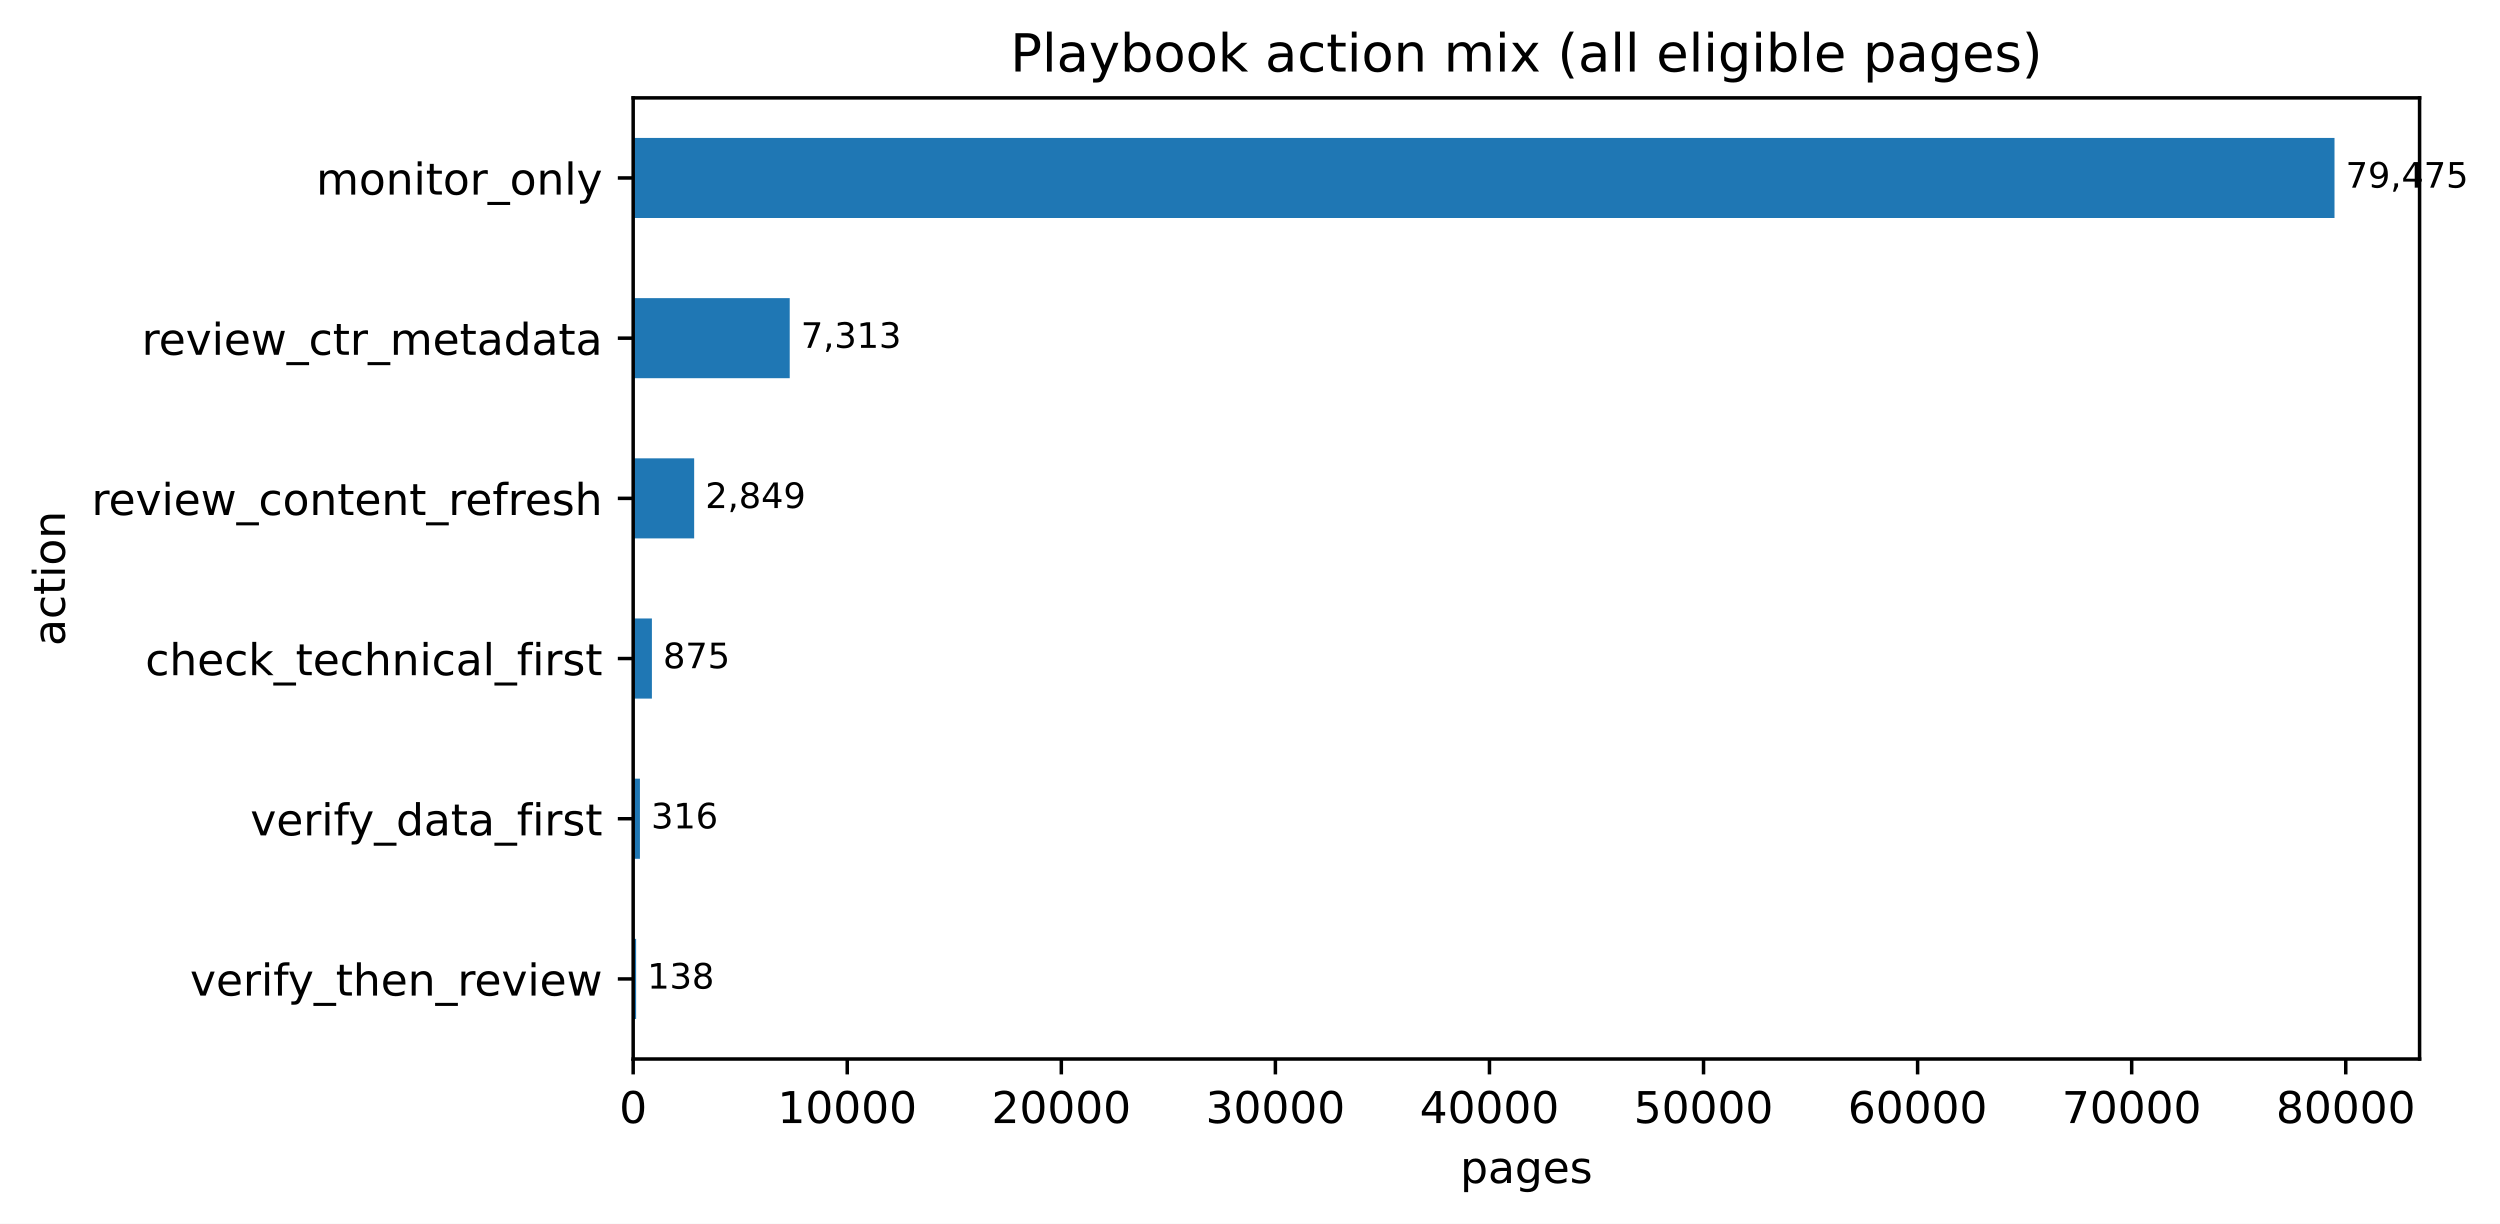
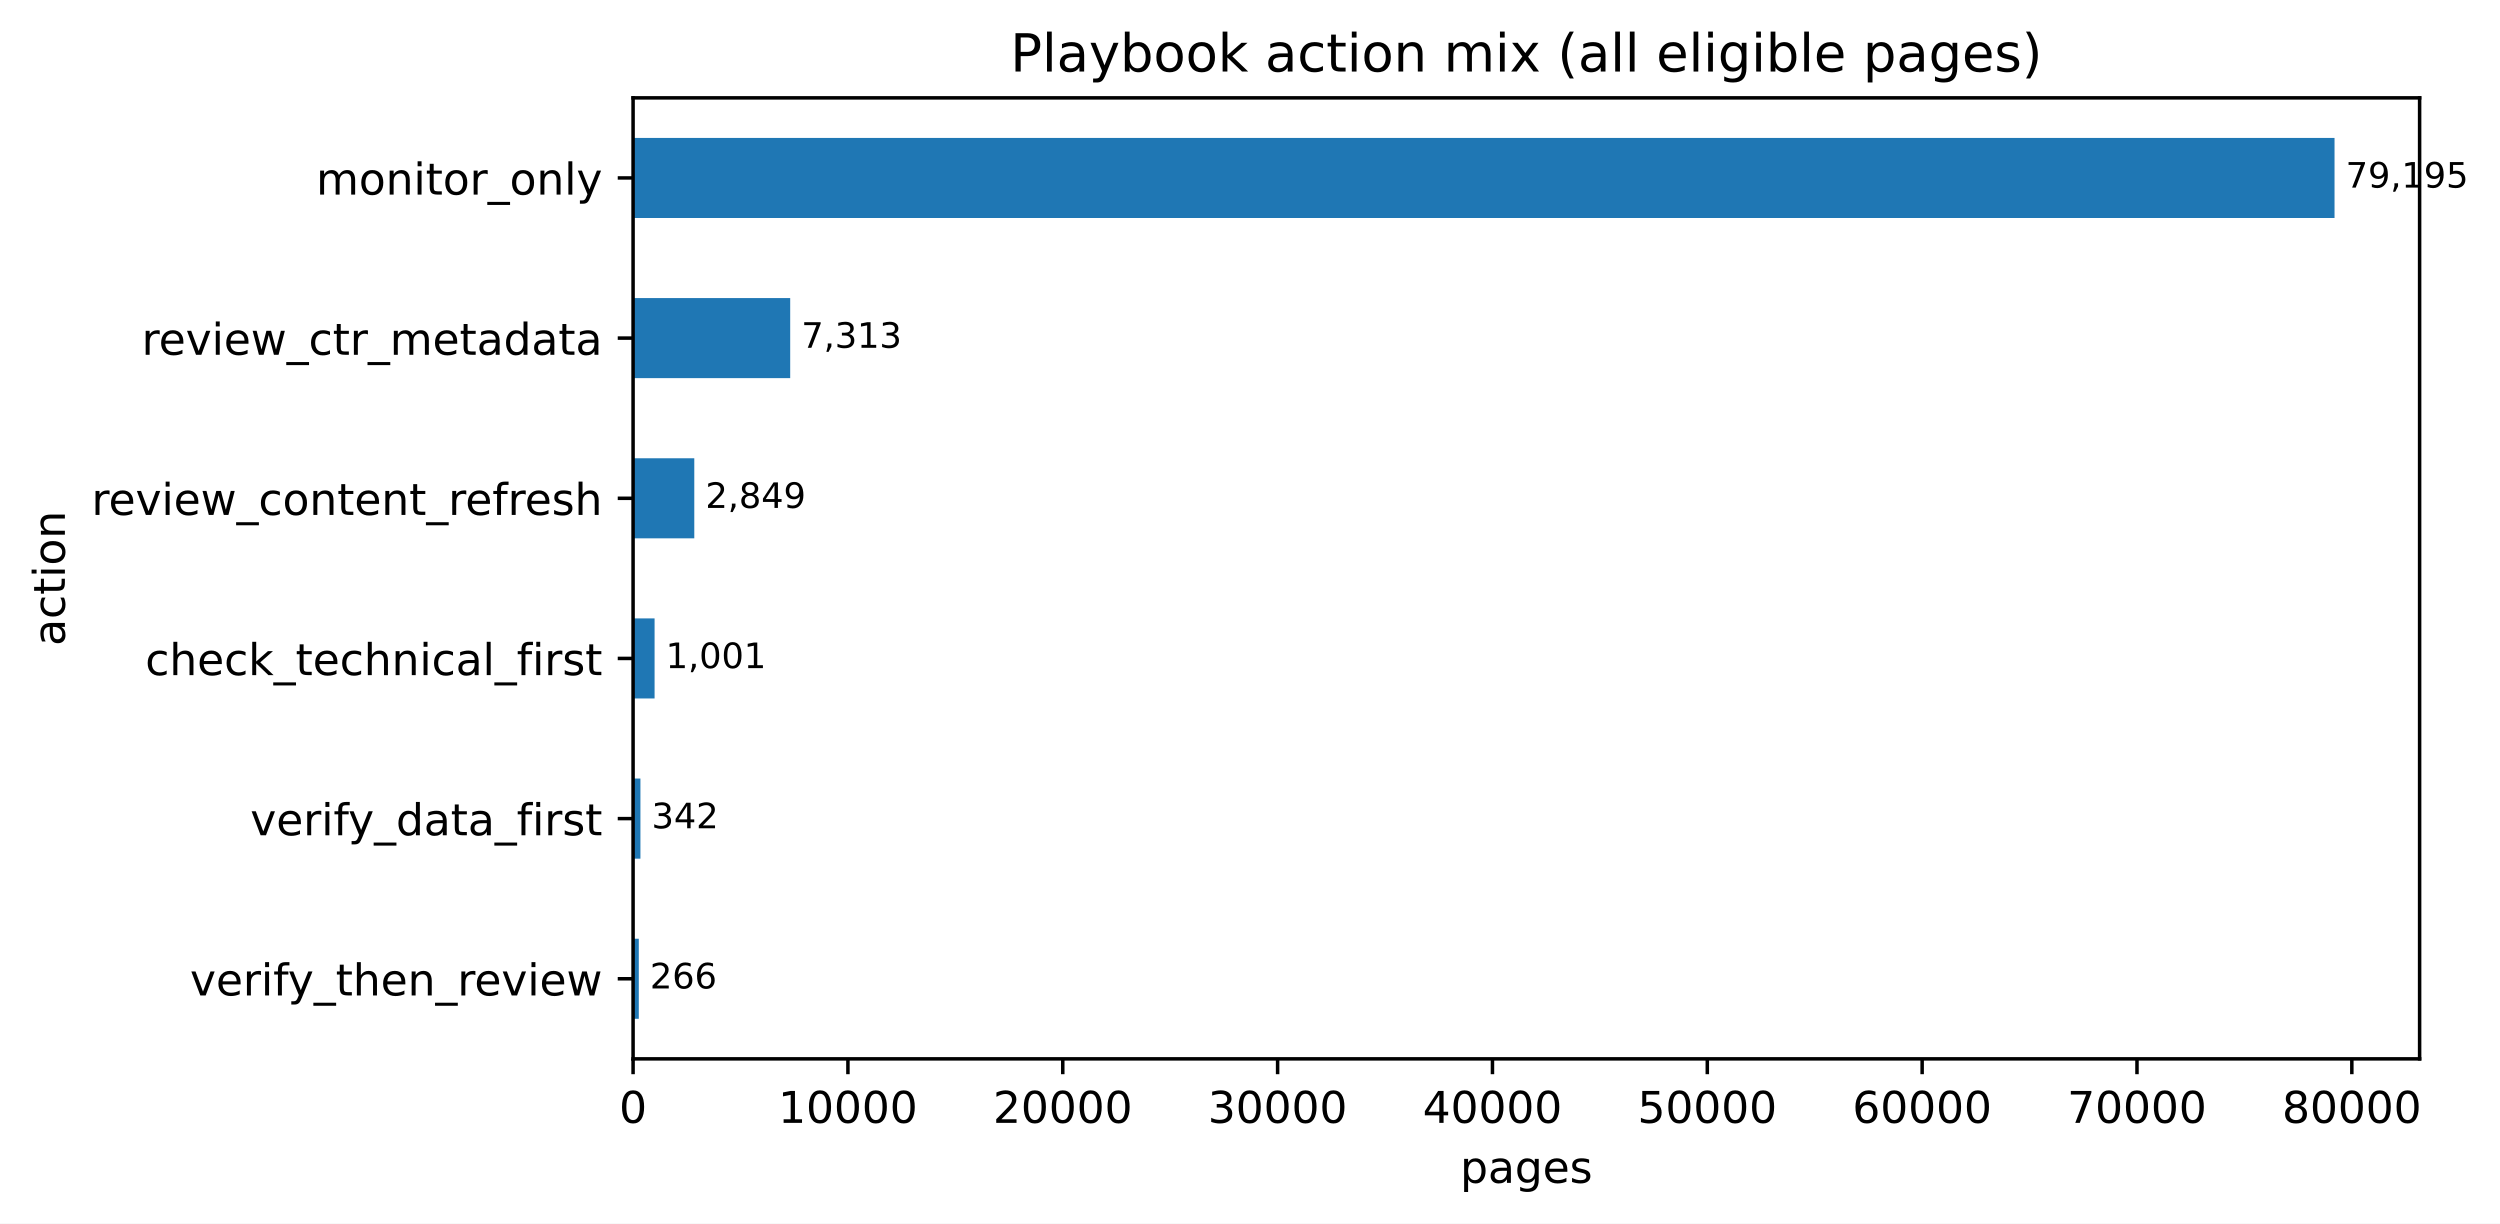
- <svg xmlns="http://www.w3.org/2000/svg" xmlns:xlink="http://www.w3.org/1999/xlink" width="570.052pt" height="279.034pt" viewBox="0 0 570.052 279.034" version="1.1">
+ <svg xmlns="http://www.w3.org/2000/svg" xmlns:xlink="http://www.w3.org/1999/xlink" width="570.137pt" height="279.034pt" viewBox="0 0 570.137 279.034" version="1.1">
  <defs>
    <style type="text/css">*{stroke-linejoin: round; stroke-linecap: butt}</style>
  </defs>
  <g id="figure_1">
    <g id="patch_1">
-       <path d="M 0 279.034  L 570.052 279.034  L 570.052 0  L 0 0  z " style="fill: #ffffff" />
+       <path d="M 0 279.034  L 570.137 279.034  L 570.137 0  L 0 0  z " style="fill: #ffffff" />
    </g>
    <g id="axes_1">
      <g id="patch_2">
-         <path d="M 144.377 241.478  L 551.714 241.478  L 551.714 22.318  L 144.377 22.318  z " style="fill: #ffffff" />
+         <path d="M 144.377 241.478  L 551.804 241.478  L 551.804 22.318  L 144.377 22.318  z " style="fill: #ffffff" />
      </g>
      <g id="patch_3">
-         <path d="M 144.377 232.346  L 145.05 232.346  L 145.05 214.083  L 144.377 214.083  z " clip-path="url(#pa2def787c4)" style="fill: #1f77b4" />
+         <path d="M 144.377 232.346  L 145.68 232.346  L 145.68 214.083  L 144.377 214.083  z " clip-path="url(#pd548717a17)" style="fill: #1f77b4" />
      </g>
      <g id="patch_4">
-         <path d="M 144.377 195.82  L 145.919 195.82  L 145.919 177.556  L 144.377 177.556  z " clip-path="url(#pa2def787c4)" style="fill: #1f77b4" />
+         <path d="M 144.377 195.82  L 146.052 195.82  L 146.052 177.556  L 144.377 177.556  z " clip-path="url(#pd548717a17)" style="fill: #1f77b4" />
      </g>
      <g id="patch_5">
-         <path d="M 144.377 159.293  L 148.648 159.293  L 148.648 141.03  L 144.377 141.03  z " clip-path="url(#pa2def787c4)" style="fill: #1f77b4" />
+         <path d="M 144.377 159.293  L 149.281 159.293  L 149.281 141.03  L 144.377 141.03  z " clip-path="url(#pd548717a17)" style="fill: #1f77b4" />
      </g>
      <g id="patch_6">
-         <path d="M 144.377 122.766  L 158.283 122.766  L 158.283 104.503  L 144.377 104.503  z " clip-path="url(#pa2def787c4)" style="fill: #1f77b4" />
+         <path d="M 144.377 122.766  L 158.336 122.766  L 158.336 104.503  L 144.377 104.503  z " clip-path="url(#pd548717a17)" style="fill: #1f77b4" />
      </g>
      <g id="patch_7">
-         <path d="M 144.377 86.24  L 180.073 86.24  L 180.073 67.976  L 144.377 67.976  z " clip-path="url(#pa2def787c4)" style="fill: #1f77b4" />
+         <path d="M 144.377 86.24  L 180.208 86.24  L 180.208 67.976  L 144.377 67.976  z " clip-path="url(#pd548717a17)" style="fill: #1f77b4" />
      </g>
      <g id="patch_8">
-         <path d="M 144.377 49.713  L 532.317 49.713  L 532.317 31.45  L 144.377 31.45  z " clip-path="url(#pa2def787c4)" style="fill: #1f77b4" />
+         <path d="M 144.377 49.713  L 532.402 49.713  L 532.402 31.45  L 144.377 31.45  z " clip-path="url(#pd548717a17)" style="fill: #1f77b4" />
      </g>
      <g id="matplotlib.axis_1">
        <g id="xtick_1">
          <g id="line2d_1">
            <defs>
-               <path id="m5809923bf4" d="M 0 0  L 0 3.5  " style="stroke: #000000; stroke-width: 0.8" />
+               <path id="me9b85acbd1" d="M 0 0  L 0 3.5  " style="stroke: #000000; stroke-width: 0.8" />
            </defs>
            <g>
-               <use xlink:href="#m5809923bf4" x="144.377" y="241.478" style="stroke: #000000; stroke-width: 0.8" />
+               <use xlink:href="#me9b85acbd1" x="144.377" y="241.478" style="stroke: #000000; stroke-width: 0.8" />
            </g>
          </g>
          <g id="text_1">
            <g transform="translate(141.1953 256.0766) scale(0.1 -0.1)">
              <defs>
                <path id="DejaVuSans-30" d="M 2034 4250  Q 1547 4250 1301 3770  Q 1056 3291 1056 2328  Q 1056 1369 1301 889  Q 1547 409 2034 409  Q 2525 409 2770 889  Q 3016 1369 3016 2328  Q 3016 3291 2770 3770  Q 2525 4250 2034 4250  z M 2034 4750  Q 2819 4750 3233 4129  Q 3647 3509 3647 2328  Q 3647 1150 3233 529  Q 2819 -91 2034 -91  Q 1250 -91 836 529  Q 422 1150 422 2328  Q 422 3509 836 4129  Q 1250 4750 2034 4750  z " transform="scale(0.015625)" />
              </defs>
              <use xlink:href="#DejaVuSans-30" />
            </g>
          </g>
        </g>
        <g id="xtick_2">
          <g id="line2d_2">
            <g>
-               <use xlink:href="#m5809923bf4" x="193.189" y="241.478" style="stroke: #000000; stroke-width: 0.8" />
+               <use xlink:href="#me9b85acbd1" x="193.373" y="241.478" style="stroke: #000000; stroke-width: 0.8" />
            </g>
          </g>
          <g id="text_2">
-             <g transform="translate(177.2832 256.0766) scale(0.1 -0.1)">
+             <g transform="translate(177.4666 256.0766) scale(0.1 -0.1)">
              <defs>
                <path id="DejaVuSans-31" d="M 794 531  L 1825 531  L 1825 4091  L 703 3866  L 703 4441  L 1819 4666  L 2450 4666  L 2450 531  L 3481 531  L 3481 0  L 794 0  L 794 531  z " transform="scale(0.015625)" />
              </defs>
              <use xlink:href="#DejaVuSans-31" />
              <use xlink:href="#DejaVuSans-30" transform="translate(63.62305 0)" />
              <use xlink:href="#DejaVuSans-30" transform="translate(127.2461 0)" />
              <use xlink:href="#DejaVuSans-30" transform="translate(190.8691 0)" />
              <use xlink:href="#DejaVuSans-30" transform="translate(254.4922 0)" />
            </g>
          </g>
        </g>
        <g id="xtick_3">
          <g id="line2d_3">
            <g>
-               <use xlink:href="#m5809923bf4" x="242.002" y="241.478" style="stroke: #000000; stroke-width: 0.8" />
+               <use xlink:href="#me9b85acbd1" x="242.369" y="241.478" style="stroke: #000000; stroke-width: 0.8" />
            </g>
          </g>
          <g id="text_3">
-             <g transform="translate(226.096 256.0766) scale(0.1 -0.1)">
+             <g transform="translate(226.4628 256.0766) scale(0.1 -0.1)">
              <defs>
                <path id="DejaVuSans-32" d="M 1228 531  L 3431 531  L 3431 0  L 469 0  L 469 531  Q 828 903 1448 1529  Q 2069 2156 2228 2338  Q 2531 2678 2651 2914  Q 2772 3150 2772 3378  Q 2772 3750 2511 3984  Q 2250 4219 1831 4219  Q 1534 4219 1204 4116  Q 875 4013 500 3803  L 500 4441  Q 881 4594 1212 4672  Q 1544 4750 1819 4750  Q 2544 4750 2975 4387  Q 3406 4025 3406 3419  Q 3406 3131 3298 2873  Q 3191 2616 2906 2266  Q 2828 2175 2409 1742  Q 1991 1309 1228 531  z " transform="scale(0.015625)" />
              </defs>
              <use xlink:href="#DejaVuSans-32" />
              <use xlink:href="#DejaVuSans-30" transform="translate(63.62305 0)" />
              <use xlink:href="#DejaVuSans-30" transform="translate(127.2461 0)" />
              <use xlink:href="#DejaVuSans-30" transform="translate(190.8691 0)" />
              <use xlink:href="#DejaVuSans-30" transform="translate(254.4922 0)" />
            </g>
          </g>
        </g>
        <g id="xtick_4">
          <g id="line2d_4">
            <g>
-               <use xlink:href="#m5809923bf4" x="290.815" y="241.478" style="stroke: #000000; stroke-width: 0.8" />
+               <use xlink:href="#me9b85acbd1" x="291.365" y="241.478" style="stroke: #000000; stroke-width: 0.8" />
            </g>
          </g>
          <g id="text_4">
-             <g transform="translate(274.9089 256.0766) scale(0.1 -0.1)">
+             <g transform="translate(275.4591 256.0766) scale(0.1 -0.1)">
              <defs>
                <path id="DejaVuSans-33" d="M 2597 2516  Q 3050 2419 3304 2112  Q 3559 1806 3559 1356  Q 3559 666 3084 287  Q 2609 -91 1734 -91  Q 1441 -91 1130 -33  Q 819 25 488 141  L 488 750  Q 750 597 1062 519  Q 1375 441 1716 441  Q 2309 441 2620 675  Q 2931 909 2931 1356  Q 2931 1769 2642 2001  Q 2353 2234 1838 2234  L 1294 2234  L 1294 2753  L 1863 2753  Q 2328 2753 2575 2939  Q 2822 3125 2822 3475  Q 2822 3834 2567 4026  Q 2313 4219 1838 4219  Q 1578 4219 1281 4162  Q 984 4106 628 3988  L 628 4550  Q 988 4650 1302 4700  Q 1616 4750 1894 4750  Q 2613 4750 3031 4423  Q 3450 4097 3450 3541  Q 3450 3153 3228 2886  Q 3006 2619 2597 2516  z " transform="scale(0.015625)" />
              </defs>
              <use xlink:href="#DejaVuSans-33" />
              <use xlink:href="#DejaVuSans-30" transform="translate(63.62305 0)" />
              <use xlink:href="#DejaVuSans-30" transform="translate(127.2461 0)" />
              <use xlink:href="#DejaVuSans-30" transform="translate(190.8691 0)" />
              <use xlink:href="#DejaVuSans-30" transform="translate(254.4922 0)" />
            </g>
          </g>
        </g>
        <g id="xtick_5">
          <g id="line2d_5">
            <g>
-               <use xlink:href="#m5809923bf4" x="339.628" y="241.478" style="stroke: #000000; stroke-width: 0.8" />
+               <use xlink:href="#me9b85acbd1" x="340.362" y="241.478" style="stroke: #000000; stroke-width: 0.8" />
            </g>
          </g>
          <g id="text_5">
-             <g transform="translate(323.7217 256.0766) scale(0.1 -0.1)">
+             <g transform="translate(324.4553 256.0766) scale(0.1 -0.1)">
              <defs>
                <path id="DejaVuSans-34" d="M 2419 4116  L 825 1625  L 2419 1625  L 2419 4116  z M 2253 4666  L 3047 4666  L 3047 1625  L 3713 1625  L 3713 1100  L 3047 1100  L 3047 0  L 2419 0  L 2419 1100  L 313 1100  L 313 1709  L 2253 4666  z " transform="scale(0.015625)" />
              </defs>
              <use xlink:href="#DejaVuSans-34" />
              <use xlink:href="#DejaVuSans-30" transform="translate(63.62305 0)" />
              <use xlink:href="#DejaVuSans-30" transform="translate(127.2461 0)" />
              <use xlink:href="#DejaVuSans-30" transform="translate(190.8691 0)" />
              <use xlink:href="#DejaVuSans-30" transform="translate(254.4922 0)" />
            </g>
          </g>
        </g>
        <g id="xtick_6">
          <g id="line2d_6">
            <g>
-               <use xlink:href="#m5809923bf4" x="388.441" y="241.478" style="stroke: #000000; stroke-width: 0.8" />
+               <use xlink:href="#me9b85acbd1" x="389.358" y="241.478" style="stroke: #000000; stroke-width: 0.8" />
            </g>
          </g>
          <g id="text_6">
-             <g transform="translate(372.5346 256.0766) scale(0.1 -0.1)">
+             <g transform="translate(373.4516 256.0766) scale(0.1 -0.1)">
              <defs>
                <path id="DejaVuSans-35" d="M 691 4666  L 3169 4666  L 3169 4134  L 1269 4134  L 1269 2991  Q 1406 3038 1543 3061  Q 1681 3084 1819 3084  Q 2600 3084 3056 2656  Q 3513 2228 3513 1497  Q 3513 744 3044 326  Q 2575 -91 1722 -91  Q 1428 -91 1123 -41  Q 819 9 494 109  L 494 744  Q 775 591 1075 516  Q 1375 441 1709 441  Q 2250 441 2565 725  Q 2881 1009 2881 1497  Q 2881 1984 2565 2268  Q 2250 2553 1709 2553  Q 1456 2553 1204 2497  Q 953 2441 691 2322  L 691 4666  z " transform="scale(0.015625)" />
              </defs>
              <use xlink:href="#DejaVuSans-35" />
              <use xlink:href="#DejaVuSans-30" transform="translate(63.62305 0)" />
              <use xlink:href="#DejaVuSans-30" transform="translate(127.2461 0)" />
              <use xlink:href="#DejaVuSans-30" transform="translate(190.8691 0)" />
              <use xlink:href="#DejaVuSans-30" transform="translate(254.4922 0)" />
            </g>
          </g>
        </g>
        <g id="xtick_7">
          <g id="line2d_7">
            <g>
-               <use xlink:href="#m5809923bf4" x="437.254" y="241.478" style="stroke: #000000; stroke-width: 0.8" />
+               <use xlink:href="#me9b85acbd1" x="438.354" y="241.478" style="stroke: #000000; stroke-width: 0.8" />
            </g>
          </g>
          <g id="text_7">
-             <g transform="translate(421.3474 256.0766) scale(0.1 -0.1)">
+             <g transform="translate(422.4478 256.0766) scale(0.1 -0.1)">
              <defs>
                <path id="DejaVuSans-36" d="M 2113 2584  Q 1688 2584 1439 2293  Q 1191 2003 1191 1497  Q 1191 994 1439 701  Q 1688 409 2113 409  Q 2538 409 2786 701  Q 3034 994 3034 1497  Q 3034 2003 2786 2293  Q 2538 2584 2113 2584  z M 3366 4563  L 3366 3988  Q 3128 4100 2886 4159  Q 2644 4219 2406 4219  Q 1781 4219 1451 3797  Q 1122 3375 1075 2522  Q 1259 2794 1537 2939  Q 1816 3084 2150 3084  Q 2853 3084 3261 2657  Q 3669 2231 3669 1497  Q 3669 778 3244 343  Q 2819 -91 2113 -91  Q 1303 -91 875 529  Q 447 1150 447 2328  Q 447 3434 972 4092  Q 1497 4750 2381 4750  Q 2619 4750 2861 4703  Q 3103 4656 3366 4563  z " transform="scale(0.015625)" />
              </defs>
              <use xlink:href="#DejaVuSans-36" />
              <use xlink:href="#DejaVuSans-30" transform="translate(63.62305 0)" />
              <use xlink:href="#DejaVuSans-30" transform="translate(127.2461 0)" />
              <use xlink:href="#DejaVuSans-30" transform="translate(190.8691 0)" />
              <use xlink:href="#DejaVuSans-30" transform="translate(254.4922 0)" />
            </g>
          </g>
        </g>
        <g id="xtick_8">
          <g id="line2d_8">
            <g>
-               <use xlink:href="#m5809923bf4" x="486.067" y="241.478" style="stroke: #000000; stroke-width: 0.8" />
+               <use xlink:href="#me9b85acbd1" x="487.35" y="241.478" style="stroke: #000000; stroke-width: 0.8" />
            </g>
          </g>
          <g id="text_8">
-             <g transform="translate(470.1603 256.0766) scale(0.1 -0.1)">
+             <g transform="translate(471.4441 256.0766) scale(0.1 -0.1)">
              <defs>
                <path id="DejaVuSans-37" d="M 525 4666  L 3525 4666  L 3525 4397  L 1831 0  L 1172 0  L 2766 4134  L 525 4134  L 525 4666  z " transform="scale(0.015625)" />
              </defs>
              <use xlink:href="#DejaVuSans-37" />
              <use xlink:href="#DejaVuSans-30" transform="translate(63.62305 0)" />
              <use xlink:href="#DejaVuSans-30" transform="translate(127.2461 0)" />
              <use xlink:href="#DejaVuSans-30" transform="translate(190.8691 0)" />
              <use xlink:href="#DejaVuSans-30" transform="translate(254.4922 0)" />
            </g>
          </g>
        </g>
        <g id="xtick_9">
          <g id="line2d_9">
            <g>
-               <use xlink:href="#m5809923bf4" x="534.879" y="241.478" style="stroke: #000000; stroke-width: 0.8" />
+               <use xlink:href="#me9b85acbd1" x="536.347" y="241.478" style="stroke: #000000; stroke-width: 0.8" />
            </g>
          </g>
          <g id="text_9">
-             <g transform="translate(518.9731 256.0766) scale(0.1 -0.1)">
+             <g transform="translate(520.4404 256.0766) scale(0.1 -0.1)">
              <defs>
                <path id="DejaVuSans-38" d="M 2034 2216  Q 1584 2216 1326 1975  Q 1069 1734 1069 1313  Q 1069 891 1326 650  Q 1584 409 2034 409  Q 2484 409 2743 651  Q 3003 894 3003 1313  Q 3003 1734 2745 1975  Q 2488 2216 2034 2216  z M 1403 2484  Q 997 2584 770 2862  Q 544 3141 544 3541  Q 544 4100 942 4425  Q 1341 4750 2034 4750  Q 2731 4750 3128 4425  Q 3525 4100 3525 3541  Q 3525 3141 3298 2862  Q 3072 2584 2669 2484  Q 3125 2378 3379 2068  Q 3634 1759 3634 1313  Q 3634 634 3220 271  Q 2806 -91 2034 -91  Q 1263 -91 848 271  Q 434 634 434 1313  Q 434 1759 690 2068  Q 947 2378 1403 2484  z M 1172 3481  Q 1172 3119 1398 2916  Q 1625 2713 2034 2713  Q 2441 2713 2670 2916  Q 2900 3119 2900 3481  Q 2900 3844 2670 4047  Q 2441 4250 2034 4250  Q 1625 4250 1398 4047  Q 1172 3844 1172 3481  z " transform="scale(0.015625)" />
              </defs>
              <use xlink:href="#DejaVuSans-38" />
              <use xlink:href="#DejaVuSans-30" transform="translate(63.62305 0)" />
              <use xlink:href="#DejaVuSans-30" transform="translate(127.2461 0)" />
              <use xlink:href="#DejaVuSans-30" transform="translate(190.8691 0)" />
              <use xlink:href="#DejaVuSans-30" transform="translate(254.4922 0)" />
            </g>
          </g>
        </g>
        <g id="text_10">
-           <g transform="translate(332.9514 269.7547) scale(0.1 -0.1)">
+           <g transform="translate(332.9964 269.7547) scale(0.1 -0.1)">
            <defs>
              <path id="DejaVuSans-70" d="M 1159 525  L 1159 -1331  L 581 -1331  L 581 3500  L 1159 3500  L 1159 2969  Q 1341 3281 1617 3432  Q 1894 3584 2278 3584  Q 2916 3584 3314 3078  Q 3713 2572 3713 1747  Q 3713 922 3314 415  Q 2916 -91 2278 -91  Q 1894 -91 1617 61  Q 1341 213 1159 525  z M 3116 1747  Q 3116 2381 2855 2742  Q 2594 3103 2138 3103  Q 1681 3103 1420 2742  Q 1159 2381 1159 1747  Q 1159 1113 1420 752  Q 1681 391 2138 391  Q 2594 391 2855 752  Q 3116 1113 3116 1747  z " transform="scale(0.015625)" />
              <path id="DejaVuSans-61" d="M 2194 1759  Q 1497 1759 1228 1600  Q 959 1441 959 1056  Q 959 750 1161 570  Q 1363 391 1709 391  Q 2188 391 2477 730  Q 2766 1069 2766 1631  L 2766 1759  L 2194 1759  z M 3341 1997  L 3341 0  L 2766 0  L 2766 531  Q 2569 213 2275 61  Q 1981 -91 1556 -91  Q 1019 -91 701 211  Q 384 513 384 1019  Q 384 1609 779 1909  Q 1175 2209 1959 2209  L 2766 2209  L 2766 2266  Q 2766 2663 2505 2880  Q 2244 3097 1772 3097  Q 1472 3097 1187 3025  Q 903 2953 641 2809  L 641 3341  Q 956 3463 1253 3523  Q 1550 3584 1831 3584  Q 2591 3584 2966 3190  Q 3341 2797 3341 1997  z " transform="scale(0.015625)" />
              <path id="DejaVuSans-67" d="M 2906 1791  Q 2906 2416 2648 2759  Q 2391 3103 1925 3103  Q 1463 3103 1205 2759  Q 947 2416 947 1791  Q 947 1169 1205 825  Q 1463 481 1925 481  Q 2391 481 2648 825  Q 2906 1169 2906 1791  z M 3481 434  Q 3481 -459 3084 -895  Q 2688 -1331 1869 -1331  Q 1566 -1331 1297 -1286  Q 1028 -1241 775 -1147  L 775 -588  Q 1028 -725 1275 -790  Q 1522 -856 1778 -856  Q 2344 -856 2625 -561  Q 2906 -266 2906 331  L 2906 616  Q 2728 306 2450 153  Q 2172 0 1784 0  Q 1141 0 747 490  Q 353 981 353 1791  Q 353 2603 747 3093  Q 1141 3584 1784 3584  Q 2172 3584 2450 3431  Q 2728 3278 2906 2969  L 2906 3500  L 3481 3500  L 3481 434  z " transform="scale(0.015625)" />
              <path id="DejaVuSans-65" d="M 3597 1894  L 3597 1613  L 953 1613  Q 991 1019 1311 708  Q 1631 397 2203 397  Q 2534 397 2845 478  Q 3156 559 3463 722  L 3463 178  Q 3153 47 2828 -22  Q 2503 -91 2169 -91  Q 1331 -91 842 396  Q 353 884 353 1716  Q 353 2575 817 3079  Q 1281 3584 2069 3584  Q 2775 3584 3186 3129  Q 3597 2675 3597 1894  z M 3022 2063  Q 3016 2534 2758 2815  Q 2500 3097 2075 3097  Q 1594 3097 1305 2825  Q 1016 2553 972 2059  L 3022 2063  z " transform="scale(0.015625)" />
              <path id="DejaVuSans-73" d="M 2834 3397  L 2834 2853  Q 2591 2978 2328 3040  Q 2066 3103 1784 3103  Q 1356 3103 1142 2972  Q 928 2841 928 2578  Q 928 2378 1081 2264  Q 1234 2150 1697 2047  L 1894 2003  Q 2506 1872 2764 1633  Q 3022 1394 3022 966  Q 3022 478 2636 193  Q 2250 -91 1575 -91  Q 1294 -91 989 -36  Q 684 19 347 128  L 347 722  Q 666 556 975 473  Q 1284 391 1588 391  Q 1994 391 2212 530  Q 2431 669 2431 922  Q 2431 1156 2273 1281  Q 2116 1406 1581 1522  L 1381 1569  Q 847 1681 609 1914  Q 372 2147 372 2553  Q 372 3047 722 3315  Q 1072 3584 1716 3584  Q 2034 3584 2315 3537  Q 2597 3491 2834 3397  z " transform="scale(0.015625)" />
            </defs>
            <use xlink:href="#DejaVuSans-70" />
            <use xlink:href="#DejaVuSans-61" transform="translate(63.47656 0)" />
            <use xlink:href="#DejaVuSans-67" transform="translate(124.7559 0)" />
            <use xlink:href="#DejaVuSans-65" transform="translate(188.2324 0)" />
            <use xlink:href="#DejaVuSans-73" transform="translate(249.7559 0)" />
          </g>
        </g>
      </g>
      <g id="matplotlib.axis_2">
        <g id="ytick_1">
          <g id="line2d_10">
            <defs>
-               <path id="m4135537376" d="M 0 0  L -3.5 0  " style="stroke: #000000; stroke-width: 0.8" />
+               <path id="m446dcbb4de" d="M 0 0  L -3.5 0  " style="stroke: #000000; stroke-width: 0.8" />
            </defs>
            <g>
-               <use xlink:href="#m4135537376" x="144.377" y="223.215" style="stroke: #000000; stroke-width: 0.8" />
+               <use xlink:href="#m446dcbb4de" x="144.377" y="223.215" style="stroke: #000000; stroke-width: 0.8" />
            </g>
          </g>
          <g id="text_11">
            <g transform="translate(43.33594 227.014) scale(0.1 -0.1)">
              <defs>
                <path id="DejaVuSans-76" d="M 191 3500  L 800 3500  L 1894 563  L 2988 3500  L 3597 3500  L 2284 0  L 1503 0  L 191 3500  z " transform="scale(0.015625)" />
                <path id="DejaVuSans-72" d="M 2631 2963  Q 2534 3019 2420 3045  Q 2306 3072 2169 3072  Q 1681 3072 1420 2755  Q 1159 2438 1159 1844  L 1159 0  L 581 0  L 581 3500  L 1159 3500  L 1159 2956  Q 1341 3275 1631 3429  Q 1922 3584 2338 3584  Q 2397 3584 2469 3576  Q 2541 3569 2628 3553  L 2631 2963  z " transform="scale(0.015625)" />
                <path id="DejaVuSans-69" d="M 603 3500  L 1178 3500  L 1178 0  L 603 0  L 603 3500  z M 603 4863  L 1178 4863  L 1178 4134  L 603 4134  L 603 4863  z " transform="scale(0.015625)" />
                <path id="DejaVuSans-66" d="M 2375 4863  L 2375 4384  L 1825 4384  Q 1516 4384 1395 4259  Q 1275 4134 1275 3809  L 1275 3500  L 2222 3500  L 2222 3053  L 1275 3053  L 1275 0  L 697 0  L 697 3053  L 147 3053  L 147 3500  L 697 3500  L 697 3744  Q 697 4328 969 4595  Q 1241 4863 1831 4863  L 2375 4863  z " transform="scale(0.015625)" />
                <path id="DejaVuSans-79" d="M 2059 -325  Q 1816 -950 1584 -1140  Q 1353 -1331 966 -1331  L 506 -1331  L 506 -850  L 844 -850  Q 1081 -850 1212 -737  Q 1344 -625 1503 -206  L 1606 56  L 191 3500  L 800 3500  L 1894 763  L 2988 3500  L 3597 3500  L 2059 -325  z " transform="scale(0.015625)" />
                <path id="DejaVuSans-5f" d="M 3263 -1063  L 3263 -1509  L -63 -1509  L -63 -1063  L 3263 -1063  z " transform="scale(0.015625)" />
                <path id="DejaVuSans-74" d="M 1172 4494  L 1172 3500  L 2356 3500  L 2356 3053  L 1172 3053  L 1172 1153  Q 1172 725 1289 603  Q 1406 481 1766 481  L 2356 481  L 2356 0  L 1766 0  Q 1100 0 847 248  Q 594 497 594 1153  L 594 3053  L 172 3053  L 172 3500  L 594 3500  L 594 4494  L 1172 4494  z " transform="scale(0.015625)" />
                <path id="DejaVuSans-68" d="M 3513 2113  L 3513 0  L 2938 0  L 2938 2094  Q 2938 2591 2744 2837  Q 2550 3084 2163 3084  Q 1697 3084 1428 2787  Q 1159 2491 1159 1978  L 1159 0  L 581 0  L 581 4863  L 1159 4863  L 1159 2956  Q 1366 3272 1645 3428  Q 1925 3584 2291 3584  Q 2894 3584 3203 3211  Q 3513 2838 3513 2113  z " transform="scale(0.015625)" />
                <path id="DejaVuSans-6e" d="M 3513 2113  L 3513 0  L 2938 0  L 2938 2094  Q 2938 2591 2744 2837  Q 2550 3084 2163 3084  Q 1697 3084 1428 2787  Q 1159 2491 1159 1978  L 1159 0  L 581 0  L 581 3500  L 1159 3500  L 1159 2956  Q 1366 3272 1645 3428  Q 1925 3584 2291 3584  Q 2894 3584 3203 3211  Q 3513 2838 3513 2113  z " transform="scale(0.015625)" />
                <path id="DejaVuSans-77" d="M 269 3500  L 844 3500  L 1563 769  L 2278 3500  L 2956 3500  L 3675 769  L 4391 3500  L 4966 3500  L 4050 0  L 3372 0  L 2619 2869  L 1863 0  L 1184 0  L 269 3500  z " transform="scale(0.015625)" />
              </defs>
              <use xlink:href="#DejaVuSans-76" />
              <use xlink:href="#DejaVuSans-65" transform="translate(59.17969 0)" />
              <use xlink:href="#DejaVuSans-72" transform="translate(120.7031 0)" />
              <use xlink:href="#DejaVuSans-69" transform="translate(161.8164 0)" />
              <use xlink:href="#DejaVuSans-66" transform="translate(189.5996 0)" />
              <use xlink:href="#DejaVuSans-79" transform="translate(223.0547 0)" />
              <use xlink:href="#DejaVuSans-5f" transform="translate(282.2344 0)" />
              <use xlink:href="#DejaVuSans-74" transform="translate(332.2344 0)" />
              <use xlink:href="#DejaVuSans-68" transform="translate(371.4434 0)" />
              <use xlink:href="#DejaVuSans-65" transform="translate(434.8223 0)" />
              <use xlink:href="#DejaVuSans-6e" transform="translate(496.3457 0)" />
              <use xlink:href="#DejaVuSans-5f" transform="translate(559.7246 0)" />
              <use xlink:href="#DejaVuSans-72" transform="translate(609.7246 0)" />
              <use xlink:href="#DejaVuSans-65" transform="translate(648.5879 0)" />
              <use xlink:href="#DejaVuSans-76" transform="translate(710.1113 0)" />
              <use xlink:href="#DejaVuSans-69" transform="translate(769.291 0)" />
              <use xlink:href="#DejaVuSans-65" transform="translate(797.0742 0)" />
              <use xlink:href="#DejaVuSans-77" transform="translate(858.5977 0)" />
            </g>
          </g>
        </g>
        <g id="ytick_2">
          <g id="line2d_11">
            <g>
-               <use xlink:href="#m4135537376" x="144.377" y="186.688" style="stroke: #000000; stroke-width: 0.8" />
+               <use xlink:href="#m446dcbb4de" x="144.377" y="186.688" style="stroke: #000000; stroke-width: 0.8" />
            </g>
          </g>
          <g id="text_12">
            <g transform="translate(57.0875 190.4873) scale(0.1 -0.1)">
              <defs>
                <path id="DejaVuSans-64" d="M 2906 2969  L 2906 4863  L 3481 4863  L 3481 0  L 2906 0  L 2906 525  Q 2725 213 2448 61  Q 2172 -91 1784 -91  Q 1150 -91 751 415  Q 353 922 353 1747  Q 353 2572 751 3078  Q 1150 3584 1784 3584  Q 2172 3584 2448 3432  Q 2725 3281 2906 2969  z M 947 1747  Q 947 1113 1208 752  Q 1469 391 1925 391  Q 2381 391 2643 752  Q 2906 1113 2906 1747  Q 2906 2381 2643 2742  Q 2381 3103 1925 3103  Q 1469 3103 1208 2742  Q 947 2381 947 1747  z " transform="scale(0.015625)" />
              </defs>
              <use xlink:href="#DejaVuSans-76" />
              <use xlink:href="#DejaVuSans-65" transform="translate(59.17969 0)" />
              <use xlink:href="#DejaVuSans-72" transform="translate(120.7031 0)" />
              <use xlink:href="#DejaVuSans-69" transform="translate(161.8164 0)" />
              <use xlink:href="#DejaVuSans-66" transform="translate(189.5996 0)" />
              <use xlink:href="#DejaVuSans-79" transform="translate(223.0547 0)" />
              <use xlink:href="#DejaVuSans-5f" transform="translate(282.2344 0)" />
              <use xlink:href="#DejaVuSans-64" transform="translate(332.2344 0)" />
              <use xlink:href="#DejaVuSans-61" transform="translate(395.7109 0)" />
              <use xlink:href="#DejaVuSans-74" transform="translate(456.9902 0)" />
              <use xlink:href="#DejaVuSans-61" transform="translate(496.1992 0)" />
              <use xlink:href="#DejaVuSans-5f" transform="translate(557.4785 0)" />
              <use xlink:href="#DejaVuSans-66" transform="translate(607.4785 0)" />
              <use xlink:href="#DejaVuSans-69" transform="translate(642.6836 0)" />
              <use xlink:href="#DejaVuSans-72" transform="translate(670.4668 0)" />
              <use xlink:href="#DejaVuSans-73" transform="translate(711.5801 0)" />
              <use xlink:href="#DejaVuSans-74" transform="translate(763.6797 0)" />
            </g>
          </g>
        </g>
        <g id="ytick_3">
          <g id="line2d_12">
            <g>
-               <use xlink:href="#m4135537376" x="144.377" y="150.161" style="stroke: #000000; stroke-width: 0.8" />
+               <use xlink:href="#m446dcbb4de" x="144.377" y="150.161" style="stroke: #000000; stroke-width: 0.8" />
            </g>
          </g>
          <g id="text_13">
            <g transform="translate(33.12969 153.9607) scale(0.1 -0.1)">
              <defs>
                <path id="DejaVuSans-63" d="M 3122 3366  L 3122 2828  Q 2878 2963 2633 3030  Q 2388 3097 2138 3097  Q 1578 3097 1268 2742  Q 959 2388 959 1747  Q 959 1106 1268 751  Q 1578 397 2138 397  Q 2388 397 2633 464  Q 2878 531 3122 666  L 3122 134  Q 2881 22 2623 -34  Q 2366 -91 2075 -91  Q 1284 -91 818 406  Q 353 903 353 1747  Q 353 2603 823 3093  Q 1294 3584 2113 3584  Q 2378 3584 2631 3529  Q 2884 3475 3122 3366  z " transform="scale(0.015625)" />
                <path id="DejaVuSans-6b" d="M 581 4863  L 1159 4863  L 1159 1991  L 2875 3500  L 3609 3500  L 1753 1863  L 3688 0  L 2938 0  L 1159 1709  L 1159 0  L 581 0  L 581 4863  z " transform="scale(0.015625)" />
                <path id="DejaVuSans-6c" d="M 603 4863  L 1178 4863  L 1178 0  L 603 0  L 603 4863  z " transform="scale(0.015625)" />
              </defs>
              <use xlink:href="#DejaVuSans-63" />
              <use xlink:href="#DejaVuSans-68" transform="translate(54.98047 0)" />
              <use xlink:href="#DejaVuSans-65" transform="translate(118.3594 0)" />
              <use xlink:href="#DejaVuSans-63" transform="translate(179.8828 0)" />
              <use xlink:href="#DejaVuSans-6b" transform="translate(234.8633 0)" />
              <use xlink:href="#DejaVuSans-5f" transform="translate(292.7734 0)" />
              <use xlink:href="#DejaVuSans-74" transform="translate(342.7734 0)" />
              <use xlink:href="#DejaVuSans-65" transform="translate(381.9824 0)" />
              <use xlink:href="#DejaVuSans-63" transform="translate(443.5059 0)" />
              <use xlink:href="#DejaVuSans-68" transform="translate(498.4863 0)" />
              <use xlink:href="#DejaVuSans-6e" transform="translate(561.8652 0)" />
              <use xlink:href="#DejaVuSans-69" transform="translate(625.2441 0)" />
              <use xlink:href="#DejaVuSans-63" transform="translate(653.0273 0)" />
              <use xlink:href="#DejaVuSans-61" transform="translate(708.0078 0)" />
              <use xlink:href="#DejaVuSans-6c" transform="translate(769.2871 0)" />
              <use xlink:href="#DejaVuSans-5f" transform="translate(797.0703 0)" />
              <use xlink:href="#DejaVuSans-66" transform="translate(847.0703 0)" />
              <use xlink:href="#DejaVuSans-69" transform="translate(882.2754 0)" />
              <use xlink:href="#DejaVuSans-72" transform="translate(910.0586 0)" />
              <use xlink:href="#DejaVuSans-73" transform="translate(951.1719 0)" />
              <use xlink:href="#DejaVuSans-74" transform="translate(1003.271 0)" />
            </g>
          </g>
        </g>
        <g id="ytick_4">
          <g id="line2d_13">
            <g>
-               <use xlink:href="#m4135537376" x="144.377" y="113.635" style="stroke: #000000; stroke-width: 0.8" />
+               <use xlink:href="#m446dcbb4de" x="144.377" y="113.635" style="stroke: #000000; stroke-width: 0.8" />
            </g>
          </g>
          <g id="text_14">
            <g transform="translate(20.87813 117.434) scale(0.1 -0.1)">
              <defs>
                <path id="DejaVuSans-6f" d="M 1959 3097  Q 1497 3097 1228 2736  Q 959 2375 959 1747  Q 959 1119 1226 758  Q 1494 397 1959 397  Q 2419 397 2687 759  Q 2956 1122 2956 1747  Q 2956 2369 2687 2733  Q 2419 3097 1959 3097  z M 1959 3584  Q 2709 3584 3137 3096  Q 3566 2609 3566 1747  Q 3566 888 3137 398  Q 2709 -91 1959 -91  Q 1206 -91 779 398  Q 353 888 353 1747  Q 353 2609 779 3096  Q 1206 3584 1959 3584  z " transform="scale(0.015625)" />
              </defs>
              <use xlink:href="#DejaVuSans-72" />
              <use xlink:href="#DejaVuSans-65" transform="translate(38.86328 0)" />
              <use xlink:href="#DejaVuSans-76" transform="translate(100.3867 0)" />
              <use xlink:href="#DejaVuSans-69" transform="translate(159.5664 0)" />
              <use xlink:href="#DejaVuSans-65" transform="translate(187.3496 0)" />
              <use xlink:href="#DejaVuSans-77" transform="translate(248.873 0)" />
              <use xlink:href="#DejaVuSans-5f" transform="translate(330.6602 0)" />
              <use xlink:href="#DejaVuSans-63" transform="translate(380.6602 0)" />
              <use xlink:href="#DejaVuSans-6f" transform="translate(435.6406 0)" />
              <use xlink:href="#DejaVuSans-6e" transform="translate(496.8223 0)" />
              <use xlink:href="#DejaVuSans-74" transform="translate(560.2012 0)" />
              <use xlink:href="#DejaVuSans-65" transform="translate(599.4102 0)" />
              <use xlink:href="#DejaVuSans-6e" transform="translate(660.9336 0)" />
              <use xlink:href="#DejaVuSans-74" transform="translate(724.3125 0)" />
              <use xlink:href="#DejaVuSans-5f" transform="translate(763.5215 0)" />
              <use xlink:href="#DejaVuSans-72" transform="translate(813.5215 0)" />
              <use xlink:href="#DejaVuSans-65" transform="translate(852.3848 0)" />
              <use xlink:href="#DejaVuSans-66" transform="translate(913.9082 0)" />
              <use xlink:href="#DejaVuSans-72" transform="translate(949.1133 0)" />
              <use xlink:href="#DejaVuSans-65" transform="translate(987.9766 0)" />
              <use xlink:href="#DejaVuSans-73" transform="translate(1049.5 0)" />
              <use xlink:href="#DejaVuSans-68" transform="translate(1101.6 0)" />
            </g>
          </g>
        </g>
        <g id="ytick_5">
          <g id="line2d_14">
            <g>
-               <use xlink:href="#m4135537376" x="144.377" y="77.108" style="stroke: #000000; stroke-width: 0.8" />
+               <use xlink:href="#m446dcbb4de" x="144.377" y="77.108" style="stroke: #000000; stroke-width: 0.8" />
            </g>
          </g>
          <g id="text_15">
            <g transform="translate(32.3125 80.90734) scale(0.1 -0.1)">
              <defs>
                <path id="DejaVuSans-6d" d="M 3328 2828  Q 3544 3216 3844 3400  Q 4144 3584 4550 3584  Q 5097 3584 5394 3201  Q 5691 2819 5691 2113  L 5691 0  L 5113 0  L 5113 2094  Q 5113 2597 4934 2840  Q 4756 3084 4391 3084  Q 3944 3084 3684 2787  Q 3425 2491 3425 1978  L 3425 0  L 2847 0  L 2847 2094  Q 2847 2600 2669 2842  Q 2491 3084 2119 3084  Q 1678 3084 1418 2786  Q 1159 2488 1159 1978  L 1159 0  L 581 0  L 581 3500  L 1159 3500  L 1159 2956  Q 1356 3278 1631 3431  Q 1906 3584 2284 3584  Q 2666 3584 2933 3390  Q 3200 3197 3328 2828  z " transform="scale(0.015625)" />
              </defs>
              <use xlink:href="#DejaVuSans-72" />
              <use xlink:href="#DejaVuSans-65" transform="translate(38.86328 0)" />
              <use xlink:href="#DejaVuSans-76" transform="translate(100.3867 0)" />
              <use xlink:href="#DejaVuSans-69" transform="translate(159.5664 0)" />
              <use xlink:href="#DejaVuSans-65" transform="translate(187.3496 0)" />
              <use xlink:href="#DejaVuSans-77" transform="translate(248.873 0)" />
              <use xlink:href="#DejaVuSans-5f" transform="translate(330.6602 0)" />
              <use xlink:href="#DejaVuSans-63" transform="translate(380.6602 0)" />
              <use xlink:href="#DejaVuSans-74" transform="translate(435.6406 0)" />
              <use xlink:href="#DejaVuSans-72" transform="translate(474.8496 0)" />
              <use xlink:href="#DejaVuSans-5f" transform="translate(515.9629 0)" />
              <use xlink:href="#DejaVuSans-6d" transform="translate(565.9629 0)" />
              <use xlink:href="#DejaVuSans-65" transform="translate(663.375 0)" />
              <use xlink:href="#DejaVuSans-74" transform="translate(724.8984 0)" />
              <use xlink:href="#DejaVuSans-61" transform="translate(764.1074 0)" />
              <use xlink:href="#DejaVuSans-64" transform="translate(825.3867 0)" />
              <use xlink:href="#DejaVuSans-61" transform="translate(888.8633 0)" />
              <use xlink:href="#DejaVuSans-74" transform="translate(950.1426 0)" />
              <use xlink:href="#DejaVuSans-61" transform="translate(989.3516 0)" />
            </g>
          </g>
        </g>
        <g id="ytick_6">
          <g id="line2d_15">
            <g>
-               <use xlink:href="#m4135537376" x="144.377" y="40.581" style="stroke: #000000; stroke-width: 0.8" />
+               <use xlink:href="#m446dcbb4de" x="144.377" y="40.581" style="stroke: #000000; stroke-width: 0.8" />
            </g>
          </g>
          <g id="text_16">
            <g transform="translate(72.09844 44.38068) scale(0.1 -0.1)">
              <use xlink:href="#DejaVuSans-6d" />
              <use xlink:href="#DejaVuSans-6f" transform="translate(97.41211 0)" />
              <use xlink:href="#DejaVuSans-6e" transform="translate(158.5938 0)" />
              <use xlink:href="#DejaVuSans-69" transform="translate(221.9727 0)" />
              <use xlink:href="#DejaVuSans-74" transform="translate(249.7559 0)" />
              <use xlink:href="#DejaVuSans-6f" transform="translate(288.9648 0)" />
              <use xlink:href="#DejaVuSans-72" transform="translate(350.1465 0)" />
              <use xlink:href="#DejaVuSans-5f" transform="translate(391.2598 0)" />
              <use xlink:href="#DejaVuSans-6f" transform="translate(441.2598 0)" />
              <use xlink:href="#DejaVuSans-6e" transform="translate(502.4414 0)" />
              <use xlink:href="#DejaVuSans-6c" transform="translate(565.8203 0)" />
              <use xlink:href="#DejaVuSans-79" transform="translate(593.6035 0)" />
            </g>
          </g>
        </g>
        <g id="text_17">
          <g transform="translate(14.79844 147.2887) rotate(-90) scale(0.1 -0.1)">
            <use xlink:href="#DejaVuSans-61" />
            <use xlink:href="#DejaVuSans-63" transform="translate(61.2793 0)" />
            <use xlink:href="#DejaVuSans-74" transform="translate(116.2598 0)" />
            <use xlink:href="#DejaVuSans-69" transform="translate(155.4688 0)" />
            <use xlink:href="#DejaVuSans-6f" transform="translate(183.252 0)" />
            <use xlink:href="#DejaVuSans-6e" transform="translate(244.4336 0)" />
          </g>
        </g>
      </g>
      <g id="patch_9">
        <path d="M 144.377 241.478  L 144.377 22.318  " style="fill: none; stroke: #000000; stroke-width: 0.8; stroke-linejoin: miter; stroke-linecap: square" />
      </g>
      <g id="patch_10">
-         <path d="M 551.714 241.478  L 551.714 22.318  " style="fill: none; stroke: #000000; stroke-width: 0.8; stroke-linejoin: miter; stroke-linecap: square" />
+         <path d="M 551.804 241.478  L 551.804 22.318  " style="fill: none; stroke: #000000; stroke-width: 0.8; stroke-linejoin: miter; stroke-linecap: square" />
      </g>
      <g id="patch_11">
-         <path d="M 144.377 241.478  L 551.714 241.478  " style="fill: none; stroke: #000000; stroke-width: 0.8; stroke-linejoin: miter; stroke-linecap: square" />
+         <path d="M 144.377 241.478  L 551.804 241.478  " style="fill: none; stroke: #000000; stroke-width: 0.8; stroke-linejoin: miter; stroke-linecap: square" />
      </g>
      <g id="patch_12">
-         <path d="M 144.377 22.318  L 551.714 22.318  " style="fill: none; stroke: #000000; stroke-width: 0.8; stroke-linejoin: miter; stroke-linecap: square" />
+         <path d="M 144.377 22.318  L 551.804 22.318  " style="fill: none; stroke: #000000; stroke-width: 0.8; stroke-linejoin: miter; stroke-linecap: square" />
      </g>
      <g id="text_18">
-         <g transform="translate(145.0502 225.4223) scale(0.08 -0.08)">
+         <g transform="translate(145.6799 225.4223) scale(0.08 -0.08)">
          <defs>
            <path id="DejaVuSans-20" transform="scale(0.015625)" />
          </defs>
          <use xlink:href="#DejaVuSans-20" />
-           <use xlink:href="#DejaVuSans-31" transform="translate(31.78711 0)" />
-           <use xlink:href="#DejaVuSans-33" transform="translate(95.41016 0)" />
-           <use xlink:href="#DejaVuSans-38" transform="translate(159.0332 0)" />
+           <use xlink:href="#DejaVuSans-32" transform="translate(31.78711 0)" />
+           <use xlink:href="#DejaVuSans-36" transform="translate(95.41016 0)" />
+           <use xlink:href="#DejaVuSans-36" transform="translate(159.0332 0)" />
        </g>
      </g>
      <g id="text_19">
-         <g transform="translate(145.919 188.8956) scale(0.08 -0.08)">
+         <g transform="translate(146.0522 188.8956) scale(0.08 -0.08)">
          <use xlink:href="#DejaVuSans-20" />
          <use xlink:href="#DejaVuSans-33" transform="translate(31.78711 0)" />
-           <use xlink:href="#DejaVuSans-31" transform="translate(95.41016 0)" />
-           <use xlink:href="#DejaVuSans-36" transform="translate(159.0332 0)" />
+           <use xlink:href="#DejaVuSans-34" transform="translate(95.41016 0)" />
+           <use xlink:href="#DejaVuSans-32" transform="translate(159.0332 0)" />
        </g>
      </g>
      <g id="text_20">
-         <g transform="translate(148.6477 152.369) scale(0.08 -0.08)">
-           <use xlink:href="#DejaVuSans-20" />
-           <use xlink:href="#DejaVuSans-38" transform="translate(31.78711 0)" />
-           <use xlink:href="#DejaVuSans-37" transform="translate(95.41016 0)" />
-           <use xlink:href="#DejaVuSans-35" transform="translate(159.0332 0)" />
-         </g>
-       </g>
-       <g id="text_21">
-         <g transform="translate(158.2833 115.8423) scale(0.08 -0.08)">
+         <g transform="translate(149.2811 152.369) scale(0.08 -0.08)">
          <defs>
            <path id="DejaVuSans-2c" d="M 750 794  L 1409 794  L 1409 256  L 897 -744  L 494 -744  L 750 256  L 750 794  z " transform="scale(0.015625)" />
+           </defs>
+           <use xlink:href="#DejaVuSans-20" />
+           <use xlink:href="#DejaVuSans-31" transform="translate(31.78711 0)" />
+           <use xlink:href="#DejaVuSans-2c" transform="translate(95.41016 0)" />
+           <use xlink:href="#DejaVuSans-30" transform="translate(127.1973 0)" />
+           <use xlink:href="#DejaVuSans-30" transform="translate(190.8203 0)" />
+           <use xlink:href="#DejaVuSans-31" transform="translate(254.4434 0)" />
+         </g>
+       </g>
+       <g id="text_21">
+         <g transform="translate(158.3356 115.8423) scale(0.08 -0.08)">
+           <defs>
            <path id="DejaVuSans-39" d="M 703 97  L 703 672  Q 941 559 1184 500  Q 1428 441 1663 441  Q 2288 441 2617 861  Q 2947 1281 2994 2138  Q 2813 1869 2534 1725  Q 2256 1581 1919 1581  Q 1219 1581 811 2004  Q 403 2428 403 3163  Q 403 3881 828 4315  Q 1253 4750 1959 4750  Q 2769 4750 3195 4129  Q 3622 3509 3622 2328  Q 3622 1225 3098 567  Q 2575 -91 1691 -91  Q 1453 -91 1209 -44  Q 966 3 703 97  z M 1959 2075  Q 2384 2075 2632 2365  Q 2881 2656 2881 3163  Q 2881 3666 2632 3958  Q 2384 4250 1959 4250  Q 1534 4250 1286 3958  Q 1038 3666 1038 3163  Q 1038 2656 1286 2365  Q 1534 2075 1959 2075  z " transform="scale(0.015625)" />
          </defs>
          <use xlink:href="#DejaVuSans-20" />
          <use xlink:href="#DejaVuSans-32" transform="translate(31.78711 0)" />
          <use xlink:href="#DejaVuSans-2c" transform="translate(95.41016 0)" />
          <use xlink:href="#DejaVuSans-38" transform="translate(127.1973 0)" />
          <use xlink:href="#DejaVuSans-34" transform="translate(190.8203 0)" />
          <use xlink:href="#DejaVuSans-39" transform="translate(254.4434 0)" />
        </g>
      </g>
      <g id="text_22">
-         <g transform="translate(180.0734 79.31562) scale(0.08 -0.08)">
+         <g transform="translate(180.2075 79.31562) scale(0.08 -0.08)">
          <use xlink:href="#DejaVuSans-20" />
          <use xlink:href="#DejaVuSans-37" transform="translate(31.78711 0)" />
          <use xlink:href="#DejaVuSans-2c" transform="translate(95.41016 0)" />
          <use xlink:href="#DejaVuSans-33" transform="translate(127.1973 0)" />
          <use xlink:href="#DejaVuSans-31" transform="translate(190.8203 0)" />
          <use xlink:href="#DejaVuSans-33" transform="translate(254.4434 0)" />
        </g>
      </g>
      <g id="text_23">
-         <g transform="translate(532.3167 42.78896) scale(0.08 -0.08)">
+         <g transform="translate(532.4024 42.78896) scale(0.08 -0.08)">
          <use xlink:href="#DejaVuSans-20" />
          <use xlink:href="#DejaVuSans-37" transform="translate(31.78711 0)" />
          <use xlink:href="#DejaVuSans-39" transform="translate(95.41016 0)" />
          <use xlink:href="#DejaVuSans-2c" transform="translate(159.0332 0)" />
-           <use xlink:href="#DejaVuSans-34" transform="translate(190.8203 0)" />
-           <use xlink:href="#DejaVuSans-37" transform="translate(254.4434 0)" />
+           <use xlink:href="#DejaVuSans-31" transform="translate(190.8203 0)" />
+           <use xlink:href="#DejaVuSans-39" transform="translate(254.4434 0)" />
          <use xlink:href="#DejaVuSans-35" transform="translate(318.0664 0)" />
        </g>
      </g>
      <g id="text_24">
-         <g transform="translate(230.3664 16.31812) scale(0.12 -0.12)">
+         <g transform="translate(230.4114 16.31812) scale(0.12 -0.12)">
          <defs>
            <path id="DejaVuSans-50" d="M 1259 4147  L 1259 2394  L 2053 2394  Q 2494 2394 2734 2622  Q 2975 2850 2975 3272  Q 2975 3691 2734 3919  Q 2494 4147 2053 4147  L 1259 4147  z M 628 4666  L 2053 4666  Q 2838 4666 3239 4311  Q 3641 3956 3641 3272  Q 3641 2581 3239 2228  Q 2838 1875 2053 1875  L 1259 1875  L 1259 0  L 628 0  L 628 4666  z " transform="scale(0.015625)" />
            <path id="DejaVuSans-62" d="M 3116 1747  Q 3116 2381 2855 2742  Q 2594 3103 2138 3103  Q 1681 3103 1420 2742  Q 1159 2381 1159 1747  Q 1159 1113 1420 752  Q 1681 391 2138 391  Q 2594 391 2855 752  Q 3116 1113 3116 1747  z M 1159 2969  Q 1341 3281 1617 3432  Q 1894 3584 2278 3584  Q 2916 3584 3314 3078  Q 3713 2572 3713 1747  Q 3713 922 3314 415  Q 2916 -91 2278 -91  Q 1894 -91 1617 61  Q 1341 213 1159 525  L 1159 0  L 581 0  L 581 4863  L 1159 4863  L 1159 2969  z " transform="scale(0.015625)" />
            <path id="DejaVuSans-78" d="M 3513 3500  L 2247 1797  L 3578 0  L 2900 0  L 1881 1375  L 863 0  L 184 0  L 1544 1831  L 300 3500  L 978 3500  L 1906 2253  L 2834 3500  L 3513 3500  z " transform="scale(0.015625)" />
            <path id="DejaVuSans-28" d="M 1984 4856  Q 1566 4138 1362 3434  Q 1159 2731 1159 2009  Q 1159 1288 1364 580  Q 1569 -128 1984 -844  L 1484 -844  Q 1016 -109 783 600  Q 550 1309 550 2009  Q 550 2706 781 3412  Q 1013 4119 1484 4856  L 1984 4856  z " transform="scale(0.015625)" />
            <path id="DejaVuSans-29" d="M 513 4856  L 1013 4856  Q 1481 4119 1714 3412  Q 1947 2706 1947 2009  Q 1947 1309 1714 600  Q 1481 -109 1013 -844  L 513 -844  Q 928 -128 1133 580  Q 1338 1288 1338 2009  Q 1338 2731 1133 3434  Q 928 4138 513 4856  z " transform="scale(0.015625)" />
          </defs>
          <use xlink:href="#DejaVuSans-50" />
          <use xlink:href="#DejaVuSans-6c" transform="translate(60.30273 0)" />
          <use xlink:href="#DejaVuSans-61" transform="translate(88.08594 0)" />
          <use xlink:href="#DejaVuSans-79" transform="translate(149.3652 0)" />
          <use xlink:href="#DejaVuSans-62" transform="translate(208.5449 0)" />
          <use xlink:href="#DejaVuSans-6f" transform="translate(272.0215 0)" />
          <use xlink:href="#DejaVuSans-6f" transform="translate(333.2031 0)" />
          <use xlink:href="#DejaVuSans-6b" transform="translate(394.3848 0)" />
          <use xlink:href="#DejaVuSans-20" transform="translate(452.2949 0)" />
          <use xlink:href="#DejaVuSans-61" transform="translate(484.082 0)" />
          <use xlink:href="#DejaVuSans-63" transform="translate(545.3613 0)" />
          <use xlink:href="#DejaVuSans-74" transform="translate(600.3418 0)" />
          <use xlink:href="#DejaVuSans-69" transform="translate(639.5508 0)" />
          <use xlink:href="#DejaVuSans-6f" transform="translate(667.334 0)" />
          <use xlink:href="#DejaVuSans-6e" transform="translate(728.5156 0)" />
          <use xlink:href="#DejaVuSans-20" transform="translate(791.8945 0)" />
          <use xlink:href="#DejaVuSans-6d" transform="translate(823.6816 0)" />
          <use xlink:href="#DejaVuSans-69" transform="translate(921.0938 0)" />
          <use xlink:href="#DejaVuSans-78" transform="translate(948.877 0)" />
          <use xlink:href="#DejaVuSans-20" transform="translate(1008.057 0)" />
          <use xlink:href="#DejaVuSans-28" transform="translate(1039.844 0)" />
          <use xlink:href="#DejaVuSans-61" transform="translate(1078.857 0)" />
          <use xlink:href="#DejaVuSans-6c" transform="translate(1140.137 0)" />
          <use xlink:href="#DejaVuSans-6c" transform="translate(1167.92 0)" />
          <use xlink:href="#DejaVuSans-20" transform="translate(1195.703 0)" />
          <use xlink:href="#DejaVuSans-65" transform="translate(1227.49 0)" />
          <use xlink:href="#DejaVuSans-6c" transform="translate(1289.014 0)" />
          <use xlink:href="#DejaVuSans-69" transform="translate(1316.797 0)" />
          <use xlink:href="#DejaVuSans-67" transform="translate(1344.58 0)" />
          <use xlink:href="#DejaVuSans-69" transform="translate(1408.057 0)" />
          <use xlink:href="#DejaVuSans-62" transform="translate(1435.84 0)" />
          <use xlink:href="#DejaVuSans-6c" transform="translate(1499.316 0)" />
          <use xlink:href="#DejaVuSans-65" transform="translate(1527.1 0)" />
          <use xlink:href="#DejaVuSans-20" transform="translate(1588.623 0)" />
          <use xlink:href="#DejaVuSans-70" transform="translate(1620.41 0)" />
          <use xlink:href="#DejaVuSans-61" transform="translate(1683.887 0)" />
          <use xlink:href="#DejaVuSans-67" transform="translate(1745.166 0)" />
          <use xlink:href="#DejaVuSans-65" transform="translate(1808.643 0)" />
          <use xlink:href="#DejaVuSans-73" transform="translate(1870.166 0)" />
          <use xlink:href="#DejaVuSans-29" transform="translate(1922.266 0)" />
        </g>
      </g>
    </g>
  </g>
  <defs>
-     <clipPath id="pa2def787c4">
-       <rect x="144.377" y="22.318" width="407.337" height="219.16" />
+     <clipPath id="pd548717a17">
+       <rect x="144.377" y="22.318" width="407.427" height="219.16" />
    </clipPath>
  </defs>
</svg>
